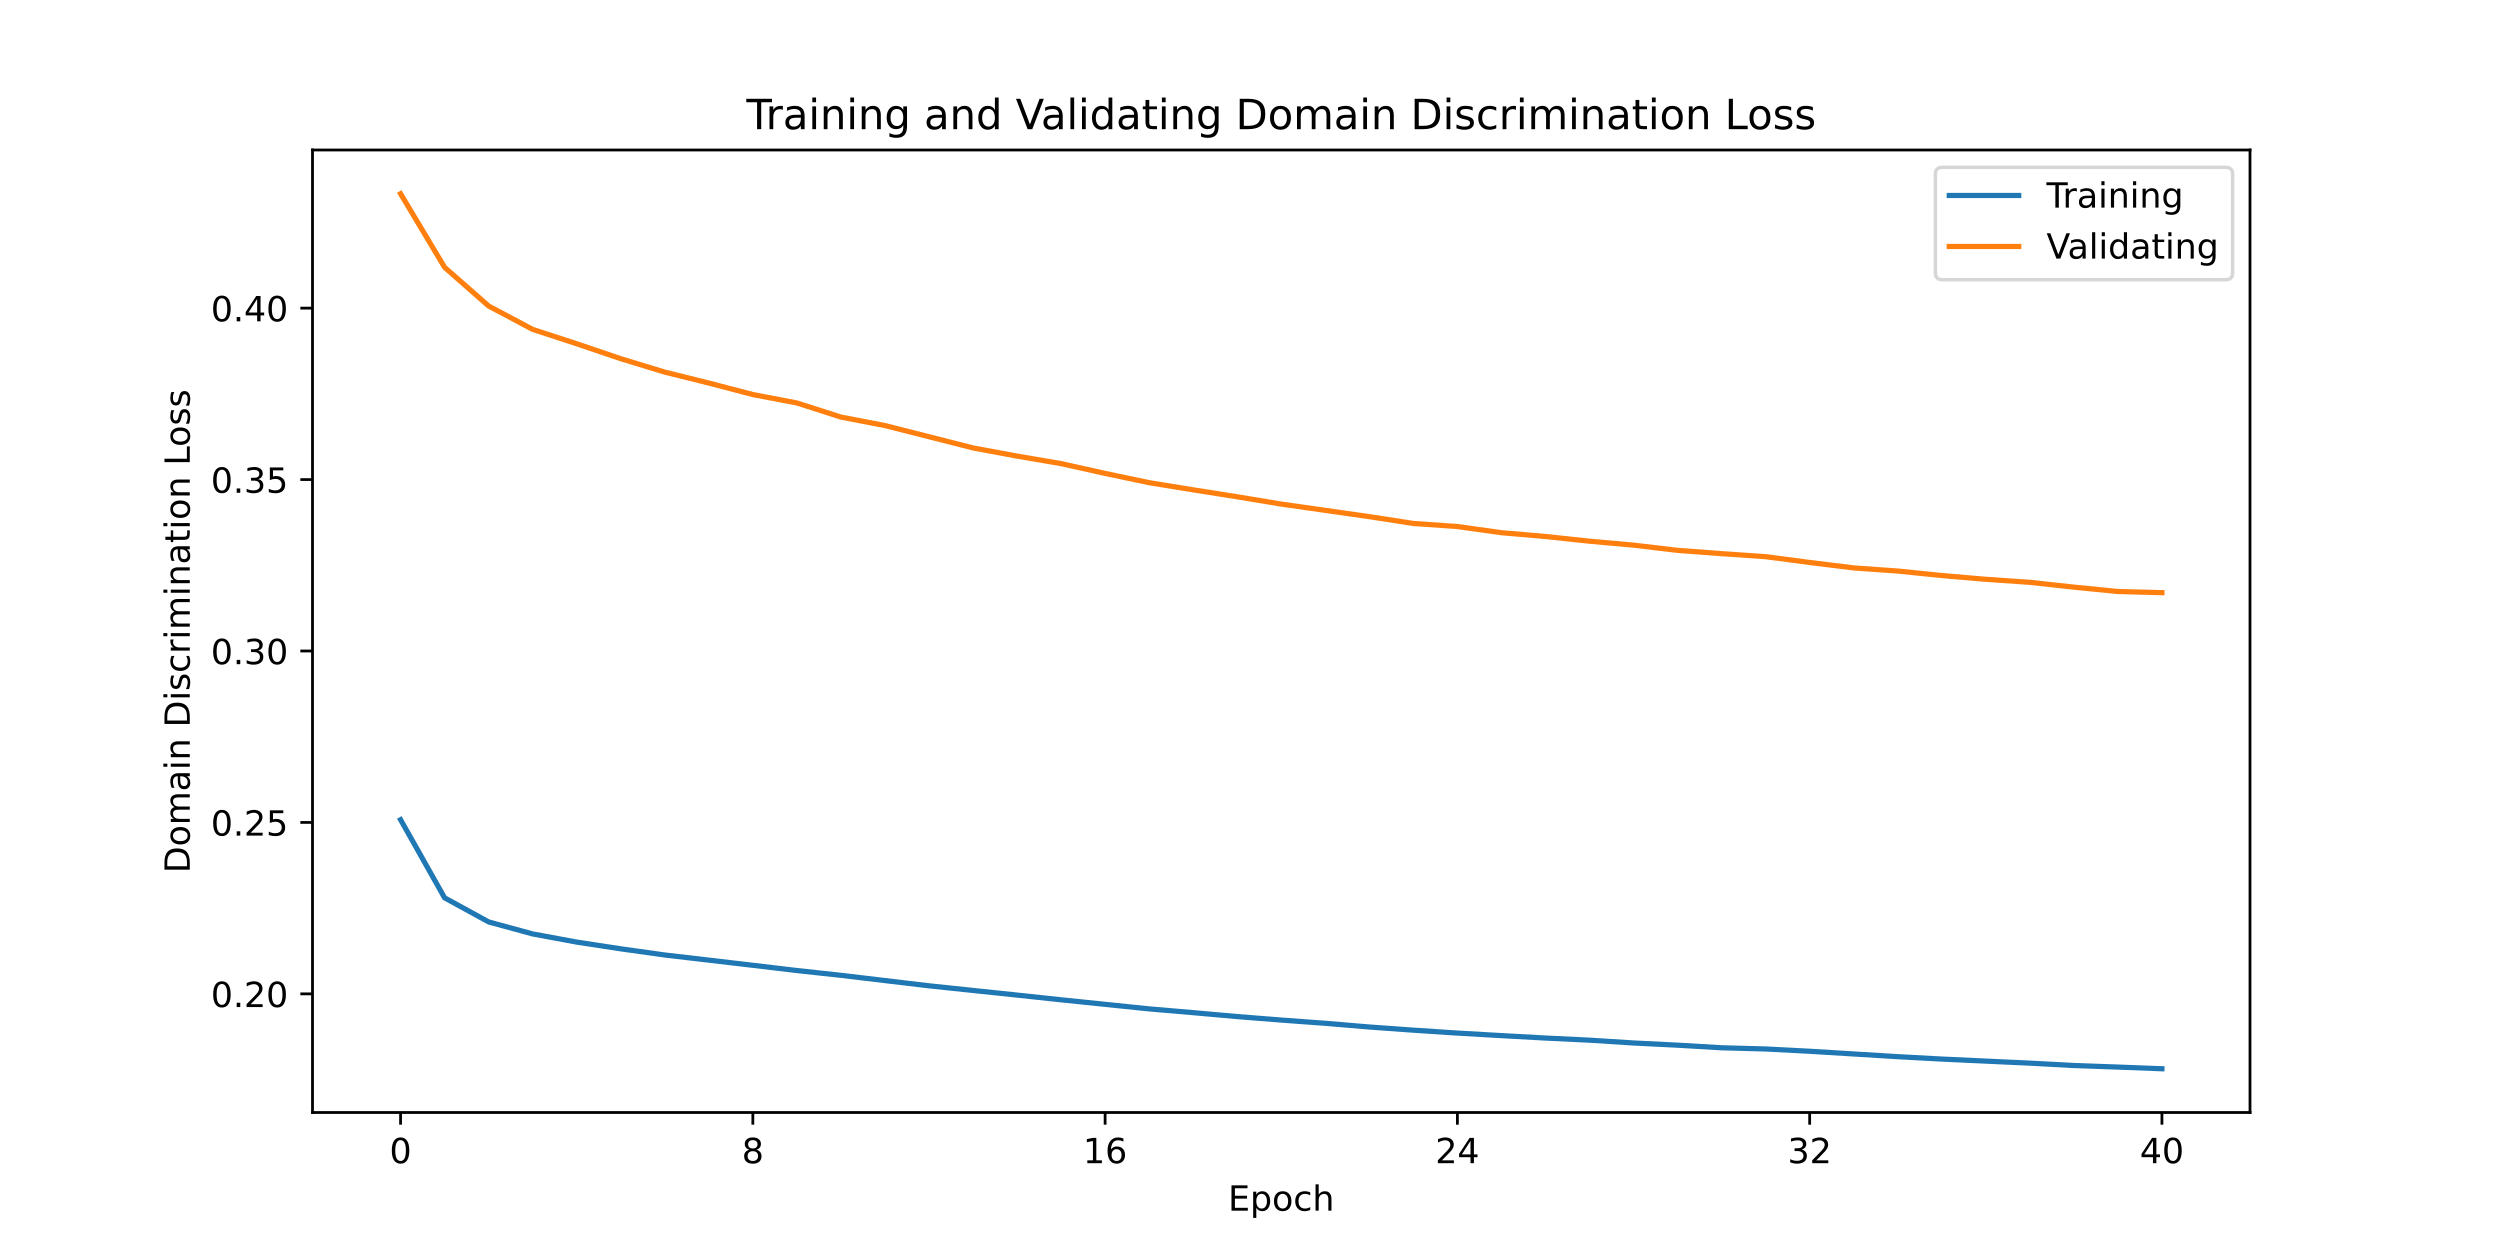
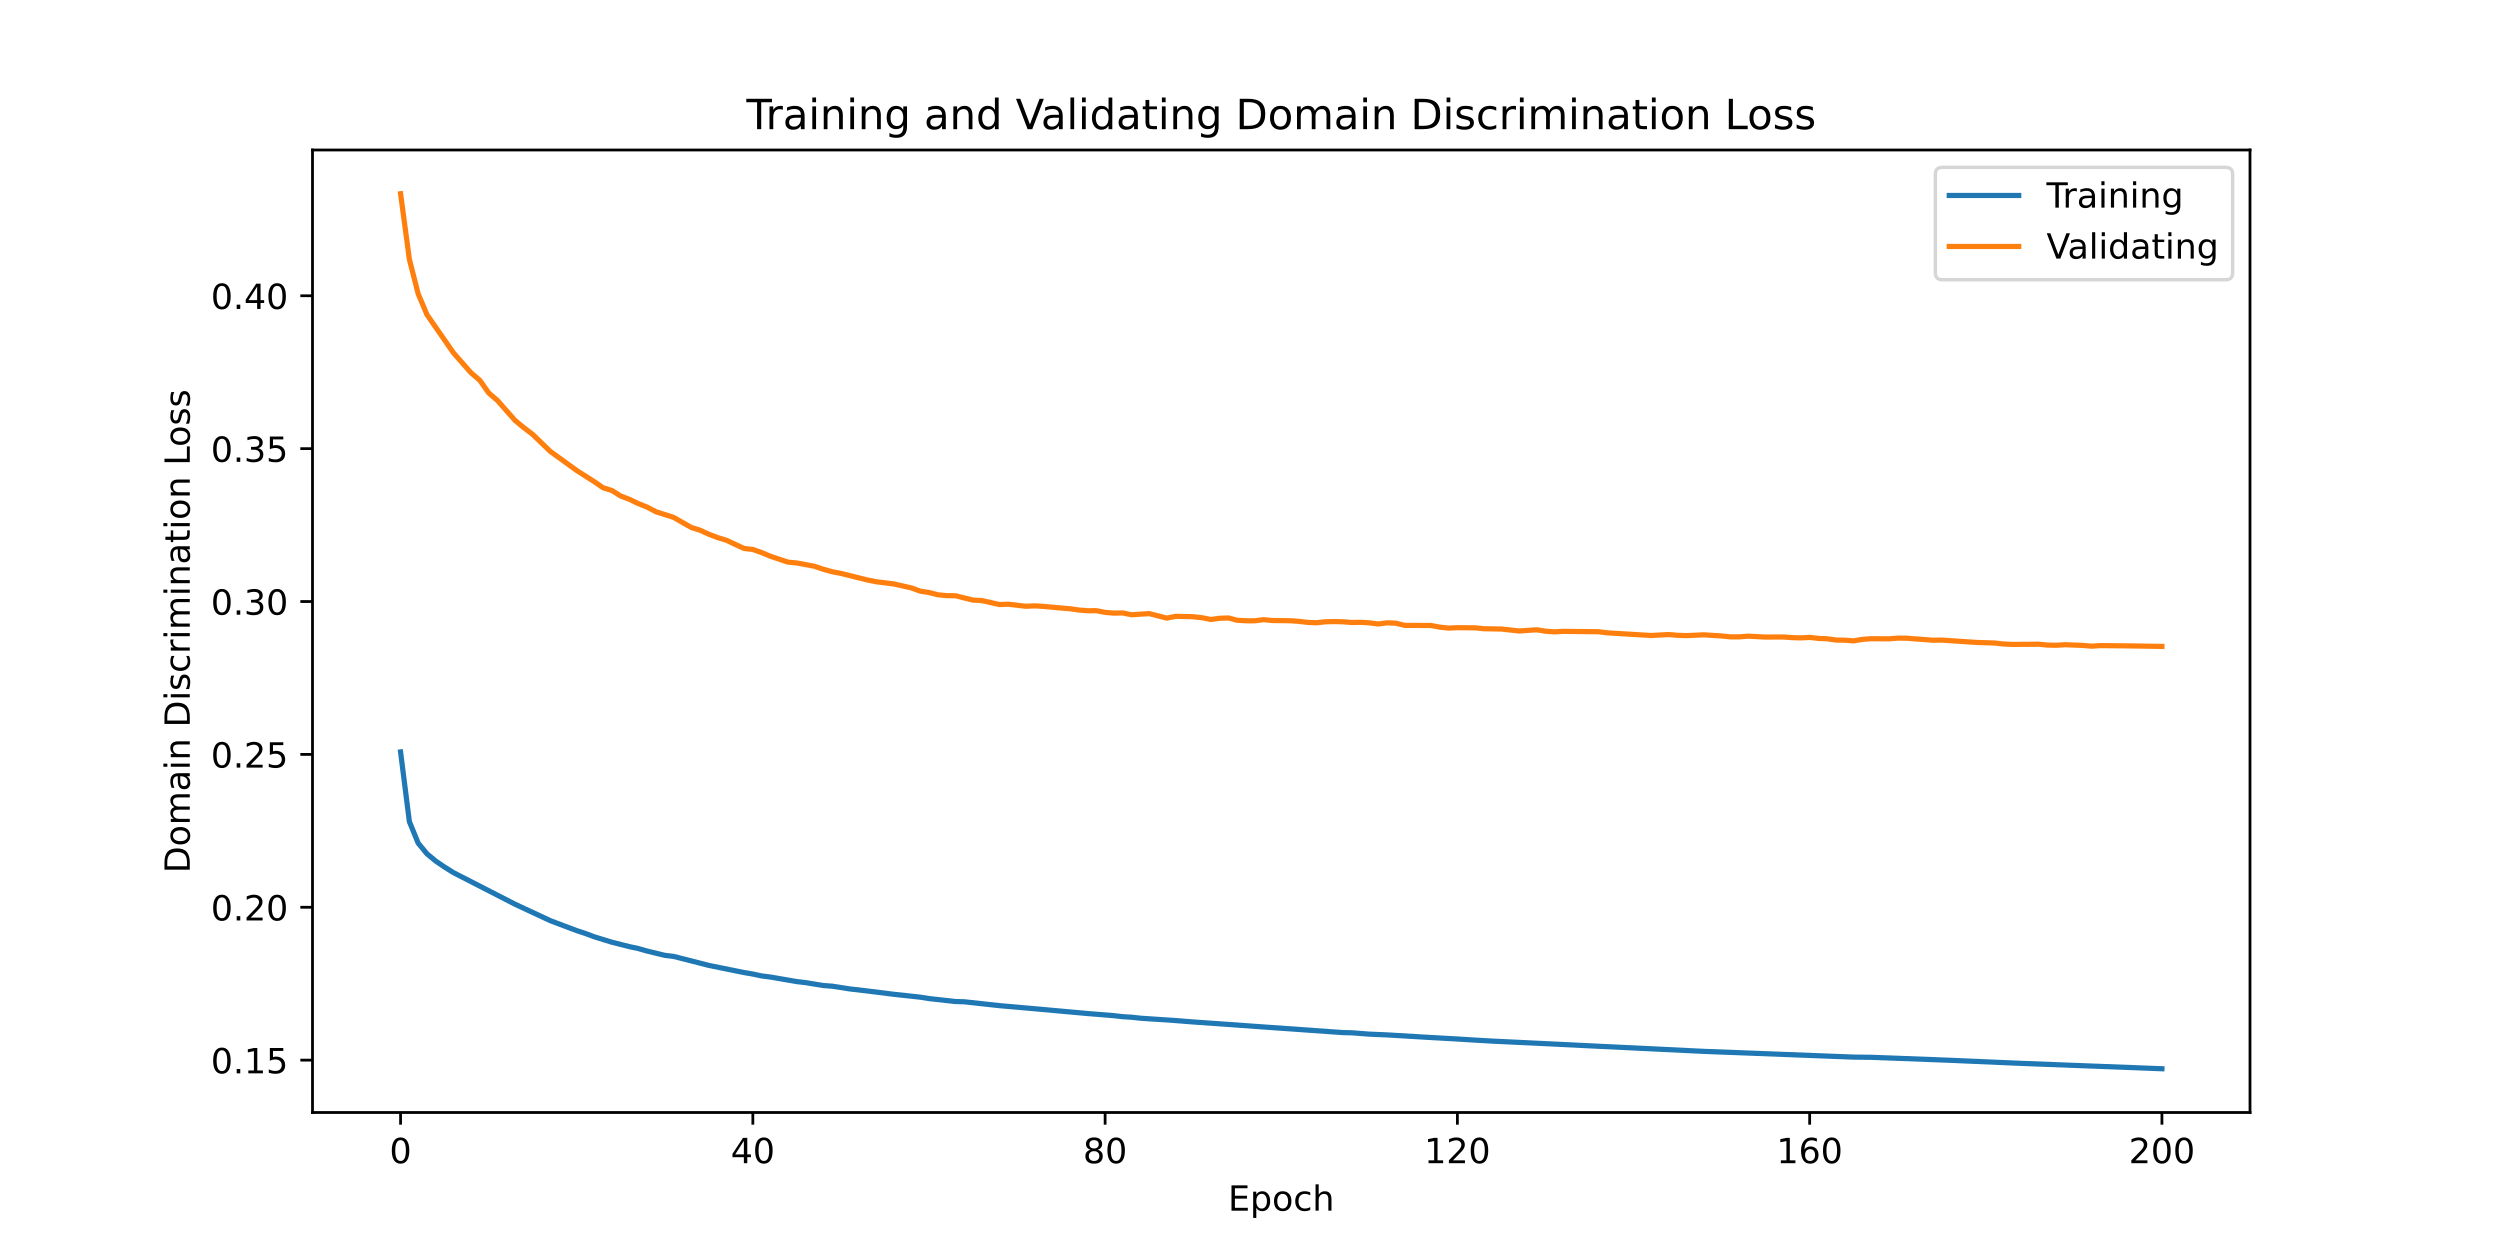
<svg xmlns="http://www.w3.org/2000/svg" xmlns:xlink="http://www.w3.org/1999/xlink" width="720pt" height="360pt" viewBox="0 0 720 360" version="1.1">
  <defs>
    <style type="text/css">*{stroke-linejoin: round; stroke-linecap: butt}</style>
  </defs>
  <g id="figure_1">
    <g id="patch_1">
      <path d="M 0 360  L 720 360  L 720 0  L 0 0  z " style="fill: #ffffff" />
    </g>
    <g id="axes_1">
      <g id="patch_2">
        <path d="M 90 320.4  L 648 320.4  L 648 43.2  L 90 43.2  z " style="fill: #ffffff" />
      </g>
      <g id="matplotlib.axis_1">
        <g id="xtick_1">
          <g id="line2d_1">
            <defs>
-               <path id="mdfcbba8889" d="M 0 0  L 0 3.5  " style="stroke: #000000; stroke-width: 0.8" />
+               <path id="m28a3e3cab1" d="M 0 0  L 0 3.5  " style="stroke: #000000; stroke-width: 0.8" />
            </defs>
            <g>
-               <use xlink:href="#mdfcbba8889" x="115.364" y="320.4" style="stroke: #000000; stroke-width: 0.8" />
+               <use xlink:href="#m28a3e3cab1" x="115.364" y="320.4" style="stroke: #000000; stroke-width: 0.8" />
            </g>
          </g>
          <g id="text_1">
            <g transform="translate(112.1824 334.9984) scale(0.1 -0.1)">
              <defs>
                <path id="DejaVuSans-30" d="M 2034 4250  Q 1547 4250 1301 3770  Q 1056 3291 1056 2328  Q 1056 1369 1301 889  Q 1547 409 2034 409  Q 2525 409 2770 889  Q 3016 1369 3016 2328  Q 3016 3291 2770 3770  Q 2525 4250 2034 4250  z M 2034 4750  Q 2819 4750 3233 4129  Q 3647 3509 3647 2328  Q 3647 1150 3233 529  Q 2819 -91 2034 -91  Q 1250 -91 836 529  Q 422 1150 422 2328  Q 422 3509 836 4129  Q 1250 4750 2034 4750  z " transform="scale(0.015625)" />
              </defs>
              <use xlink:href="#DejaVuSans-30" />
            </g>
          </g>
        </g>
        <g id="xtick_2">
          <g id="line2d_2">
            <g>
-               <use xlink:href="#mdfcbba8889" x="216.818" y="320.4" style="stroke: #000000; stroke-width: 0.8" />
+               <use xlink:href="#m28a3e3cab1" x="216.818" y="320.4" style="stroke: #000000; stroke-width: 0.8" />
            </g>
          </g>
          <g id="text_2">
-             <g transform="translate(213.6369 334.9984) scale(0.1 -0.1)">
-               <defs>
-                 <path id="DejaVuSans-38" d="M 2034 2216  Q 1584 2216 1326 1975  Q 1069 1734 1069 1313  Q 1069 891 1326 650  Q 1584 409 2034 409  Q 2484 409 2743 651  Q 3003 894 3003 1313  Q 3003 1734 2745 1975  Q 2488 2216 2034 2216  z M 1403 2484  Q 997 2584 770 2862  Q 544 3141 544 3541  Q 544 4100 942 4425  Q 1341 4750 2034 4750  Q 2731 4750 3128 4425  Q 3525 4100 3525 3541  Q 3525 3141 3298 2862  Q 3072 2584 2669 2484  Q 3125 2378 3379 2068  Q 3634 1759 3634 1313  Q 3634 634 3220 271  Q 2806 -91 2034 -91  Q 1263 -91 848 271  Q 434 634 434 1313  Q 434 1759 690 2068  Q 947 2378 1403 2484  z M 1172 3481  Q 1172 3119 1398 2916  Q 1625 2713 2034 2713  Q 2441 2713 2670 2916  Q 2900 3119 2900 3481  Q 2900 3844 2670 4047  Q 2441 4250 2034 4250  Q 1625 4250 1398 4047  Q 1172 3844 1172 3481  z " transform="scale(0.015625)" />
-               </defs>
-               <use xlink:href="#DejaVuSans-38" />
+             <g transform="translate(210.4557 334.9984) scale(0.1 -0.1)">
+               <defs>
+                 <path id="DejaVuSans-34" d="M 2419 4116  L 825 1625  L 2419 1625  L 2419 4116  z M 2253 4666  L 3047 4666  L 3047 1625  L 3713 1625  L 3713 1100  L 3047 1100  L 3047 0  L 2419 0  L 2419 1100  L 313 1100  L 313 1709  L 2253 4666  z " transform="scale(0.015625)" />
+               </defs>
+               <use xlink:href="#DejaVuSans-34" />
+               <use xlink:href="#DejaVuSans-30" transform="translate(63.62305 0)" />
            </g>
          </g>
        </g>
        <g id="xtick_3">
          <g id="line2d_3">
            <g>
-               <use xlink:href="#mdfcbba8889" x="318.273" y="320.4" style="stroke: #000000; stroke-width: 0.8" />
+               <use xlink:href="#m28a3e3cab1" x="318.273" y="320.4" style="stroke: #000000; stroke-width: 0.8" />
            </g>
          </g>
          <g id="text_3">
            <g transform="translate(311.9102 334.9984) scale(0.1 -0.1)">
              <defs>
+                 <path id="DejaVuSans-38" d="M 2034 2216  Q 1584 2216 1326 1975  Q 1069 1734 1069 1313  Q 1069 891 1326 650  Q 1584 409 2034 409  Q 2484 409 2743 651  Q 3003 894 3003 1313  Q 3003 1734 2745 1975  Q 2488 2216 2034 2216  z M 1403 2484  Q 997 2584 770 2862  Q 544 3141 544 3541  Q 544 4100 942 4425  Q 1341 4750 2034 4750  Q 2731 4750 3128 4425  Q 3525 4100 3525 3541  Q 3525 3141 3298 2862  Q 3072 2584 2669 2484  Q 3125 2378 3379 2068  Q 3634 1759 3634 1313  Q 3634 634 3220 271  Q 2806 -91 2034 -91  Q 1263 -91 848 271  Q 434 634 434 1313  Q 434 1759 690 2068  Q 947 2378 1403 2484  z M 1172 3481  Q 1172 3119 1398 2916  Q 1625 2713 2034 2713  Q 2441 2713 2670 2916  Q 2900 3119 2900 3481  Q 2900 3844 2670 4047  Q 2441 4250 2034 4250  Q 1625 4250 1398 4047  Q 1172 3844 1172 3481  z " transform="scale(0.015625)" />
+               </defs>
+               <use xlink:href="#DejaVuSans-38" />
+               <use xlink:href="#DejaVuSans-30" transform="translate(63.62305 0)" />
+             </g>
+           </g>
+         </g>
+         <g id="xtick_4">
+           <g id="line2d_4">
+             <g>
+               <use xlink:href="#m28a3e3cab1" x="419.727" y="320.4" style="stroke: #000000; stroke-width: 0.8" />
+             </g>
+           </g>
+           <g id="text_4">
+             <g transform="translate(410.1835 334.9984) scale(0.1 -0.1)">
+               <defs>
                <path id="DejaVuSans-31" d="M 794 531  L 1825 531  L 1825 4091  L 703 3866  L 703 4441  L 1819 4666  L 2450 4666  L 2450 531  L 3481 531  L 3481 0  L 794 0  L 794 531  z " transform="scale(0.015625)" />
+                 <path id="DejaVuSans-32" d="M 1228 531  L 3431 531  L 3431 0  L 469 0  L 469 531  Q 828 903 1448 1529  Q 2069 2156 2228 2338  Q 2531 2678 2651 2914  Q 2772 3150 2772 3378  Q 2772 3750 2511 3984  Q 2250 4219 1831 4219  Q 1534 4219 1204 4116  Q 875 4013 500 3803  L 500 4441  Q 881 4594 1212 4672  Q 1544 4750 1819 4750  Q 2544 4750 2975 4387  Q 3406 4025 3406 3419  Q 3406 3131 3298 2873  Q 3191 2616 2906 2266  Q 2828 2175 2409 1742  Q 1991 1309 1228 531  z " transform="scale(0.015625)" />
+               </defs>
+               <use xlink:href="#DejaVuSans-31" />
+               <use xlink:href="#DejaVuSans-32" transform="translate(63.62305 0)" />
+               <use xlink:href="#DejaVuSans-30" transform="translate(127.2461 0)" />
+             </g>
+           </g>
+         </g>
+         <g id="xtick_5">
+           <g id="line2d_5">
+             <g>
+               <use xlink:href="#m28a3e3cab1" x="521.182" y="320.4" style="stroke: #000000; stroke-width: 0.8" />
+             </g>
+           </g>
+           <g id="text_5">
+             <g transform="translate(511.6381 334.9984) scale(0.1 -0.1)">
+               <defs>
                <path id="DejaVuSans-36" d="M 2113 2584  Q 1688 2584 1439 2293  Q 1191 2003 1191 1497  Q 1191 994 1439 701  Q 1688 409 2113 409  Q 2538 409 2786 701  Q 3034 994 3034 1497  Q 3034 2003 2786 2293  Q 2538 2584 2113 2584  z M 3366 4563  L 3366 3988  Q 3128 4100 2886 4159  Q 2644 4219 2406 4219  Q 1781 4219 1451 3797  Q 1122 3375 1075 2522  Q 1259 2794 1537 2939  Q 1816 3084 2150 3084  Q 2853 3084 3261 2657  Q 3669 2231 3669 1497  Q 3669 778 3244 343  Q 2819 -91 2113 -91  Q 1303 -91 875 529  Q 447 1150 447 2328  Q 447 3434 972 4092  Q 1497 4750 2381 4750  Q 2619 4750 2861 4703  Q 3103 4656 3366 4563  z " transform="scale(0.015625)" />
              </defs>
              <use xlink:href="#DejaVuSans-31" />
              <use xlink:href="#DejaVuSans-36" transform="translate(63.62305 0)" />
-             </g>
-           </g>
-         </g>
-         <g id="xtick_4">
-           <g id="line2d_4">
-             <g>
-               <use xlink:href="#mdfcbba8889" x="419.727" y="320.4" style="stroke: #000000; stroke-width: 0.8" />
-             </g>
-           </g>
-           <g id="text_4">
-             <g transform="translate(413.3648 334.9984) scale(0.1 -0.1)">
-               <defs>
-                 <path id="DejaVuSans-32" d="M 1228 531  L 3431 531  L 3431 0  L 469 0  L 469 531  Q 828 903 1448 1529  Q 2069 2156 2228 2338  Q 2531 2678 2651 2914  Q 2772 3150 2772 3378  Q 2772 3750 2511 3984  Q 2250 4219 1831 4219  Q 1534 4219 1204 4116  Q 875 4013 500 3803  L 500 4441  Q 881 4594 1212 4672  Q 1544 4750 1819 4750  Q 2544 4750 2975 4387  Q 3406 4025 3406 3419  Q 3406 3131 3298 2873  Q 3191 2616 2906 2266  Q 2828 2175 2409 1742  Q 1991 1309 1228 531  z " transform="scale(0.015625)" />
-                 <path id="DejaVuSans-34" d="M 2419 4116  L 825 1625  L 2419 1625  L 2419 4116  z M 2253 4666  L 3047 4666  L 3047 1625  L 3713 1625  L 3713 1100  L 3047 1100  L 3047 0  L 2419 0  L 2419 1100  L 313 1100  L 313 1709  L 2253 4666  z " transform="scale(0.015625)" />
-               </defs>
-               <use xlink:href="#DejaVuSans-32" />
-               <use xlink:href="#DejaVuSans-34" transform="translate(63.62305 0)" />
-             </g>
-           </g>
-         </g>
-         <g id="xtick_5">
-           <g id="line2d_5">
-             <g>
-               <use xlink:href="#mdfcbba8889" x="521.182" y="320.4" style="stroke: #000000; stroke-width: 0.8" />
-             </g>
-           </g>
-           <g id="text_5">
-             <g transform="translate(514.8193 334.9984) scale(0.1 -0.1)">
-               <defs>
-                 <path id="DejaVuSans-33" d="M 2597 2516  Q 3050 2419 3304 2112  Q 3559 1806 3559 1356  Q 3559 666 3084 287  Q 2609 -91 1734 -91  Q 1441 -91 1130 -33  Q 819 25 488 141  L 488 750  Q 750 597 1062 519  Q 1375 441 1716 441  Q 2309 441 2620 675  Q 2931 909 2931 1356  Q 2931 1769 2642 2001  Q 2353 2234 1838 2234  L 1294 2234  L 1294 2753  L 1863 2753  Q 2328 2753 2575 2939  Q 2822 3125 2822 3475  Q 2822 3834 2567 4026  Q 2313 4219 1838 4219  Q 1578 4219 1281 4162  Q 984 4106 628 3988  L 628 4550  Q 988 4650 1302 4700  Q 1616 4750 1894 4750  Q 2613 4750 3031 4423  Q 3450 4097 3450 3541  Q 3450 3153 3228 2886  Q 3006 2619 2597 2516  z " transform="scale(0.015625)" />
-               </defs>
-               <use xlink:href="#DejaVuSans-33" />
-               <use xlink:href="#DejaVuSans-32" transform="translate(63.62305 0)" />
+               <use xlink:href="#DejaVuSans-30" transform="translate(127.2461 0)" />
            </g>
          </g>
        </g>
        <g id="xtick_6">
          <g id="line2d_6">
            <g>
-               <use xlink:href="#mdfcbba8889" x="622.636" y="320.4" style="stroke: #000000; stroke-width: 0.8" />
+               <use xlink:href="#m28a3e3cab1" x="622.636" y="320.4" style="stroke: #000000; stroke-width: 0.8" />
            </g>
          </g>
          <g id="text_6">
-             <g transform="translate(616.2739 334.9984) scale(0.1 -0.1)">
-               <use xlink:href="#DejaVuSans-34" />
+             <g transform="translate(613.0926 334.9984) scale(0.1 -0.1)">
+               <use xlink:href="#DejaVuSans-32" />
              <use xlink:href="#DejaVuSans-30" transform="translate(63.62305 0)" />
+               <use xlink:href="#DejaVuSans-30" transform="translate(127.2461 0)" />
            </g>
          </g>
        </g>
        <g id="text_7">
          <g transform="translate(353.6891 348.6766) scale(0.1 -0.1)">
            <defs>
              <path id="DejaVuSans-45" d="M 628 4666  L 3578 4666  L 3578 4134  L 1259 4134  L 1259 2753  L 3481 2753  L 3481 2222  L 1259 2222  L 1259 531  L 3634 531  L 3634 0  L 628 0  L 628 4666  z " transform="scale(0.015625)" />
              <path id="DejaVuSans-70" d="M 1159 525  L 1159 -1331  L 581 -1331  L 581 3500  L 1159 3500  L 1159 2969  Q 1341 3281 1617 3432  Q 1894 3584 2278 3584  Q 2916 3584 3314 3078  Q 3713 2572 3713 1747  Q 3713 922 3314 415  Q 2916 -91 2278 -91  Q 1894 -91 1617 61  Q 1341 213 1159 525  z M 3116 1747  Q 3116 2381 2855 2742  Q 2594 3103 2138 3103  Q 1681 3103 1420 2742  Q 1159 2381 1159 1747  Q 1159 1113 1420 752  Q 1681 391 2138 391  Q 2594 391 2855 752  Q 3116 1113 3116 1747  z " transform="scale(0.015625)" />
              <path id="DejaVuSans-6f" d="M 1959 3097  Q 1497 3097 1228 2736  Q 959 2375 959 1747  Q 959 1119 1226 758  Q 1494 397 1959 397  Q 2419 397 2687 759  Q 2956 1122 2956 1747  Q 2956 2369 2687 2733  Q 2419 3097 1959 3097  z M 1959 3584  Q 2709 3584 3137 3096  Q 3566 2609 3566 1747  Q 3566 888 3137 398  Q 2709 -91 1959 -91  Q 1206 -91 779 398  Q 353 888 353 1747  Q 353 2609 779 3096  Q 1206 3584 1959 3584  z " transform="scale(0.015625)" />
              <path id="DejaVuSans-63" d="M 3122 3366  L 3122 2828  Q 2878 2963 2633 3030  Q 2388 3097 2138 3097  Q 1578 3097 1268 2742  Q 959 2388 959 1747  Q 959 1106 1268 751  Q 1578 397 2138 397  Q 2388 397 2633 464  Q 2878 531 3122 666  L 3122 134  Q 2881 22 2623 -34  Q 2366 -91 2075 -91  Q 1284 -91 818 406  Q 353 903 353 1747  Q 353 2603 823 3093  Q 1294 3584 2113 3584  Q 2378 3584 2631 3529  Q 2884 3475 3122 3366  z " transform="scale(0.015625)" />
              <path id="DejaVuSans-68" d="M 3513 2113  L 3513 0  L 2938 0  L 2938 2094  Q 2938 2591 2744 2837  Q 2550 3084 2163 3084  Q 1697 3084 1428 2787  Q 1159 2491 1159 1978  L 1159 0  L 581 0  L 581 4863  L 1159 4863  L 1159 2956  Q 1366 3272 1645 3428  Q 1925 3584 2291 3584  Q 2894 3584 3203 3211  Q 3513 2838 3513 2113  z " transform="scale(0.015625)" />
            </defs>
            <use xlink:href="#DejaVuSans-45" />
            <use xlink:href="#DejaVuSans-70" transform="translate(63.18359 0)" />
            <use xlink:href="#DejaVuSans-6f" transform="translate(126.6602 0)" />
            <use xlink:href="#DejaVuSans-63" transform="translate(187.8418 0)" />
            <use xlink:href="#DejaVuSans-68" transform="translate(242.8223 0)" />
          </g>
        </g>
      </g>
      <g id="matplotlib.axis_2">
        <g id="ytick_1">
          <g id="line2d_7">
            <defs>
-               <path id="mc505750c67" d="M 0 0  L -3.5 0  " style="stroke: #000000; stroke-width: 0.8" />
+               <path id="ma806298b8a" d="M 0 0  L -3.5 0  " style="stroke: #000000; stroke-width: 0.8" />
            </defs>
            <g>
-               <use xlink:href="#mc505750c67" x="90" y="286.233" style="stroke: #000000; stroke-width: 0.8" />
+               <use xlink:href="#ma806298b8a" x="90" y="305.322" style="stroke: #000000; stroke-width: 0.8" />
            </g>
          </g>
          <g id="text_8">
-             <g transform="translate(60.73438 290.0319) scale(0.1 -0.1)">
+             <g transform="translate(60.73438 309.1208) scale(0.1 -0.1)">
              <defs>
                <path id="DejaVuSans-2e" d="M 684 794  L 1344 794  L 1344 0  L 684 0  L 684 794  z " transform="scale(0.015625)" />
-               </defs>
+                 <path id="DejaVuSans-35" d="M 691 4666  L 3169 4666  L 3169 4134  L 1269 4134  L 1269 2991  Q 1406 3038 1543 3061  Q 1681 3084 1819 3084  Q 2600 3084 3056 2656  Q 3513 2228 3513 1497  Q 3513 744 3044 326  Q 2575 -91 1722 -91  Q 1428 -91 1123 -41  Q 819 9 494 109  L 494 744  Q 775 591 1075 516  Q 1375 441 1709 441  Q 2250 441 2565 725  Q 2881 1009 2881 1497  Q 2881 1984 2565 2268  Q 2250 2553 1709 2553  Q 1456 2553 1204 2497  Q 953 2441 691 2322  L 691 4666  z " transform="scale(0.015625)" />
+               </defs>
+               <use xlink:href="#DejaVuSans-30" />
+               <use xlink:href="#DejaVuSans-2e" transform="translate(63.62305 0)" />
+               <use xlink:href="#DejaVuSans-31" transform="translate(95.41016 0)" />
+               <use xlink:href="#DejaVuSans-35" transform="translate(159.0332 0)" />
+             </g>
+           </g>
+         </g>
+         <g id="ytick_2">
+           <g id="line2d_8">
+             <g>
+               <use xlink:href="#ma806298b8a" x="90" y="261.293" style="stroke: #000000; stroke-width: 0.8" />
+             </g>
+           </g>
+           <g id="text_9">
+             <g transform="translate(60.73438 265.0924) scale(0.1 -0.1)">
              <use xlink:href="#DejaVuSans-30" />
              <use xlink:href="#DejaVuSans-2e" transform="translate(63.62305 0)" />
              <use xlink:href="#DejaVuSans-32" transform="translate(95.41016 0)" />
              <use xlink:href="#DejaVuSans-30" transform="translate(159.0332 0)" />
            </g>
          </g>
        </g>
-         <g id="ytick_2">
-           <g id="line2d_8">
-             <g>
-               <use xlink:href="#mc505750c67" x="90" y="236.861" style="stroke: #000000; stroke-width: 0.8" />
-             </g>
-           </g>
-           <g id="text_9">
-             <g transform="translate(60.73438 240.66) scale(0.1 -0.1)">
-               <defs>
-                 <path id="DejaVuSans-35" d="M 691 4666  L 3169 4666  L 3169 4134  L 1269 4134  L 1269 2991  Q 1406 3038 1543 3061  Q 1681 3084 1819 3084  Q 2600 3084 3056 2656  Q 3513 2228 3513 1497  Q 3513 744 3044 326  Q 2575 -91 1722 -91  Q 1428 -91 1123 -41  Q 819 9 494 109  L 494 744  Q 775 591 1075 516  Q 1375 441 1709 441  Q 2250 441 2565 725  Q 2881 1009 2881 1497  Q 2881 1984 2565 2268  Q 2250 2553 1709 2553  Q 1456 2553 1204 2497  Q 953 2441 691 2322  L 691 4666  z " transform="scale(0.015625)" />
-               </defs>
+         <g id="ytick_3">
+           <g id="line2d_9">
+             <g>
+               <use xlink:href="#ma806298b8a" x="90" y="217.265" style="stroke: #000000; stroke-width: 0.8" />
+             </g>
+           </g>
+           <g id="text_10">
+             <g transform="translate(60.73438 221.064) scale(0.1 -0.1)">
              <use xlink:href="#DejaVuSans-30" />
              <use xlink:href="#DejaVuSans-2e" transform="translate(63.62305 0)" />
              <use xlink:href="#DejaVuSans-32" transform="translate(95.41016 0)" />
              <use xlink:href="#DejaVuSans-35" transform="translate(159.0332 0)" />
            </g>
          </g>
        </g>
-         <g id="ytick_3">
-           <g id="line2d_9">
-             <g>
-               <use xlink:href="#mc505750c67" x="90" y="187.489" style="stroke: #000000; stroke-width: 0.8" />
-             </g>
-           </g>
-           <g id="text_10">
-             <g transform="translate(60.73438 191.2882) scale(0.1 -0.1)">
+         <g id="ytick_4">
+           <g id="line2d_10">
+             <g>
+               <use xlink:href="#ma806298b8a" x="90" y="173.236" style="stroke: #000000; stroke-width: 0.8" />
+             </g>
+           </g>
+           <g id="text_11">
+             <g transform="translate(60.73438 177.0356) scale(0.1 -0.1)">
+               <defs>
+                 <path id="DejaVuSans-33" d="M 2597 2516  Q 3050 2419 3304 2112  Q 3559 1806 3559 1356  Q 3559 666 3084 287  Q 2609 -91 1734 -91  Q 1441 -91 1130 -33  Q 819 25 488 141  L 488 750  Q 750 597 1062 519  Q 1375 441 1716 441  Q 2309 441 2620 675  Q 2931 909 2931 1356  Q 2931 1769 2642 2001  Q 2353 2234 1838 2234  L 1294 2234  L 1294 2753  L 1863 2753  Q 2328 2753 2575 2939  Q 2822 3125 2822 3475  Q 2822 3834 2567 4026  Q 2313 4219 1838 4219  Q 1578 4219 1281 4162  Q 984 4106 628 3988  L 628 4550  Q 988 4650 1302 4700  Q 1616 4750 1894 4750  Q 2613 4750 3031 4423  Q 3450 4097 3450 3541  Q 3450 3153 3228 2886  Q 3006 2619 2597 2516  z " transform="scale(0.015625)" />
+               </defs>
              <use xlink:href="#DejaVuSans-30" />
              <use xlink:href="#DejaVuSans-2e" transform="translate(63.62305 0)" />
              <use xlink:href="#DejaVuSans-33" transform="translate(95.41016 0)" />
              <use xlink:href="#DejaVuSans-30" transform="translate(159.0332 0)" />
            </g>
          </g>
        </g>
-         <g id="ytick_4">
-           <g id="line2d_10">
-             <g>
-               <use xlink:href="#mc505750c67" x="90" y="138.117" style="stroke: #000000; stroke-width: 0.8" />
-             </g>
-           </g>
-           <g id="text_11">
-             <g transform="translate(60.73438 141.9163) scale(0.1 -0.1)">
+         <g id="ytick_5">
+           <g id="line2d_11">
+             <g>
+               <use xlink:href="#ma806298b8a" x="90" y="129.208" style="stroke: #000000; stroke-width: 0.8" />
+             </g>
+           </g>
+           <g id="text_12">
+             <g transform="translate(60.73438 133.0072) scale(0.1 -0.1)">
              <use xlink:href="#DejaVuSans-30" />
              <use xlink:href="#DejaVuSans-2e" transform="translate(63.62305 0)" />
              <use xlink:href="#DejaVuSans-33" transform="translate(95.41016 0)" />
              <use xlink:href="#DejaVuSans-35" transform="translate(159.0332 0)" />
            </g>
          </g>
        </g>
-         <g id="ytick_5">
-           <g id="line2d_11">
-             <g>
-               <use xlink:href="#mc505750c67" x="90" y="88.745" style="stroke: #000000; stroke-width: 0.8" />
-             </g>
-           </g>
-           <g id="text_12">
-             <g transform="translate(60.73438 92.54443) scale(0.1 -0.1)">
+         <g id="ytick_6">
+           <g id="line2d_12">
+             <g>
+               <use xlink:href="#ma806298b8a" x="90" y="85.18" style="stroke: #000000; stroke-width: 0.8" />
+             </g>
+           </g>
+           <g id="text_13">
+             <g transform="translate(60.73438 88.9788) scale(0.1 -0.1)">
              <use xlink:href="#DejaVuSans-30" />
              <use xlink:href="#DejaVuSans-2e" transform="translate(63.62305 0)" />
              <use xlink:href="#DejaVuSans-34" transform="translate(95.41016 0)" />
              <use xlink:href="#DejaVuSans-30" transform="translate(159.0332 0)" />
            </g>
          </g>
        </g>
-         <g id="text_13">
+         <g id="text_14">
          <g transform="translate(54.65469 251.4539) rotate(-90) scale(0.1 -0.1)">
            <defs>
              <path id="DejaVuSans-44" d="M 1259 4147  L 1259 519  L 2022 519  Q 2988 519 3436 956  Q 3884 1394 3884 2338  Q 3884 3275 3436 3711  Q 2988 4147 2022 4147  L 1259 4147  z M 628 4666  L 1925 4666  Q 3281 4666 3915 4102  Q 4550 3538 4550 2338  Q 4550 1131 3912 565  Q 3275 0 1925 0  L 628 0  L 628 4666  z " transform="scale(0.015625)" />
              <path id="DejaVuSans-6d" d="M 3328 2828  Q 3544 3216 3844 3400  Q 4144 3584 4550 3584  Q 5097 3584 5394 3201  Q 5691 2819 5691 2113  L 5691 0  L 5113 0  L 5113 2094  Q 5113 2597 4934 2840  Q 4756 3084 4391 3084  Q 3944 3084 3684 2787  Q 3425 2491 3425 1978  L 3425 0  L 2847 0  L 2847 2094  Q 2847 2600 2669 2842  Q 2491 3084 2119 3084  Q 1678 3084 1418 2786  Q 1159 2488 1159 1978  L 1159 0  L 581 0  L 581 3500  L 1159 3500  L 1159 2956  Q 1356 3278 1631 3431  Q 1906 3584 2284 3584  Q 2666 3584 2933 3390  Q 3200 3197 3328 2828  z " transform="scale(0.015625)" />
              <path id="DejaVuSans-61" d="M 2194 1759  Q 1497 1759 1228 1600  Q 959 1441 959 1056  Q 959 750 1161 570  Q 1363 391 1709 391  Q 2188 391 2477 730  Q 2766 1069 2766 1631  L 2766 1759  L 2194 1759  z M 3341 1997  L 3341 0  L 2766 0  L 2766 531  Q 2569 213 2275 61  Q 1981 -91 1556 -91  Q 1019 -91 701 211  Q 384 513 384 1019  Q 384 1609 779 1909  Q 1175 2209 1959 2209  L 2766 2209  L 2766 2266  Q 2766 2663 2505 2880  Q 2244 3097 1772 3097  Q 1472 3097 1187 3025  Q 903 2953 641 2809  L 641 3341  Q 956 3463 1253 3523  Q 1550 3584 1831 3584  Q 2591 3584 2966 3190  Q 3341 2797 3341 1997  z " transform="scale(0.015625)" />
              <path id="DejaVuSans-69" d="M 603 3500  L 1178 3500  L 1178 0  L 603 0  L 603 3500  z M 603 4863  L 1178 4863  L 1178 4134  L 603 4134  L 603 4863  z " transform="scale(0.015625)" />
              <path id="DejaVuSans-6e" d="M 3513 2113  L 3513 0  L 2938 0  L 2938 2094  Q 2938 2591 2744 2837  Q 2550 3084 2163 3084  Q 1697 3084 1428 2787  Q 1159 2491 1159 1978  L 1159 0  L 581 0  L 581 3500  L 1159 3500  L 1159 2956  Q 1366 3272 1645 3428  Q 1925 3584 2291 3584  Q 2894 3584 3203 3211  Q 3513 2838 3513 2113  z " transform="scale(0.015625)" />
              <path id="DejaVuSans-20" transform="scale(0.015625)" />
              <path id="DejaVuSans-73" d="M 2834 3397  L 2834 2853  Q 2591 2978 2328 3040  Q 2066 3103 1784 3103  Q 1356 3103 1142 2972  Q 928 2841 928 2578  Q 928 2378 1081 2264  Q 1234 2150 1697 2047  L 1894 2003  Q 2506 1872 2764 1633  Q 3022 1394 3022 966  Q 3022 478 2636 193  Q 2250 -91 1575 -91  Q 1294 -91 989 -36  Q 684 19 347 128  L 347 722  Q 666 556 975 473  Q 1284 391 1588 391  Q 1994 391 2212 530  Q 2431 669 2431 922  Q 2431 1156 2273 1281  Q 2116 1406 1581 1522  L 1381 1569  Q 847 1681 609 1914  Q 372 2147 372 2553  Q 372 3047 722 3315  Q 1072 3584 1716 3584  Q 2034 3584 2315 3537  Q 2597 3491 2834 3397  z " transform="scale(0.015625)" />
              <path id="DejaVuSans-72" d="M 2631 2963  Q 2534 3019 2420 3045  Q 2306 3072 2169 3072  Q 1681 3072 1420 2755  Q 1159 2438 1159 1844  L 1159 0  L 581 0  L 581 3500  L 1159 3500  L 1159 2956  Q 1341 3275 1631 3429  Q 1922 3584 2338 3584  Q 2397 3584 2469 3576  Q 2541 3569 2628 3553  L 2631 2963  z " transform="scale(0.015625)" />
              <path id="DejaVuSans-74" d="M 1172 4494  L 1172 3500  L 2356 3500  L 2356 3053  L 1172 3053  L 1172 1153  Q 1172 725 1289 603  Q 1406 481 1766 481  L 2356 481  L 2356 0  L 1766 0  Q 1100 0 847 248  Q 594 497 594 1153  L 594 3053  L 172 3053  L 172 3500  L 594 3500  L 594 4494  L 1172 4494  z " transform="scale(0.015625)" />
              <path id="DejaVuSans-4c" d="M 628 4666  L 1259 4666  L 1259 531  L 3531 531  L 3531 0  L 628 0  L 628 4666  z " transform="scale(0.015625)" />
            </defs>
            <use xlink:href="#DejaVuSans-44" />
            <use xlink:href="#DejaVuSans-6f" transform="translate(77.00195 0)" />
            <use xlink:href="#DejaVuSans-6d" transform="translate(138.1836 0)" />
            <use xlink:href="#DejaVuSans-61" transform="translate(235.5957 0)" />
            <use xlink:href="#DejaVuSans-69" transform="translate(296.875 0)" />
            <use xlink:href="#DejaVuSans-6e" transform="translate(324.6582 0)" />
            <use xlink:href="#DejaVuSans-20" transform="translate(388.0371 0)" />
            <use xlink:href="#DejaVuSans-44" transform="translate(419.8242 0)" />
            <use xlink:href="#DejaVuSans-69" transform="translate(496.8262 0)" />
            <use xlink:href="#DejaVuSans-73" transform="translate(524.6094 0)" />
            <use xlink:href="#DejaVuSans-63" transform="translate(576.709 0)" />
            <use xlink:href="#DejaVuSans-72" transform="translate(631.6895 0)" />
            <use xlink:href="#DejaVuSans-69" transform="translate(672.8027 0)" />
            <use xlink:href="#DejaVuSans-6d" transform="translate(700.5859 0)" />
            <use xlink:href="#DejaVuSans-69" transform="translate(797.998 0)" />
            <use xlink:href="#DejaVuSans-6e" transform="translate(825.7812 0)" />
            <use xlink:href="#DejaVuSans-61" transform="translate(889.1602 0)" />
            <use xlink:href="#DejaVuSans-74" transform="translate(950.4395 0)" />
            <use xlink:href="#DejaVuSans-69" transform="translate(989.6484 0)" />
            <use xlink:href="#DejaVuSans-6f" transform="translate(1017.432 0)" />
            <use xlink:href="#DejaVuSans-6e" transform="translate(1078.613 0)" />
            <use xlink:href="#DejaVuSans-20" transform="translate(1141.992 0)" />
            <use xlink:href="#DejaVuSans-4c" transform="translate(1173.779 0)" />
            <use xlink:href="#DejaVuSans-6f" transform="translate(1227.742 0)" />
            <use xlink:href="#DejaVuSans-73" transform="translate(1288.924 0)" />
            <use xlink:href="#DejaVuSans-73" transform="translate(1341.023 0)" />
          </g>
        </g>
      </g>
-       <g id="line2d_12">
-         <path d="M 115.364 236.069  L 128.045 258.574  L 140.727 265.519  L 153.409 268.975  L 166.091 271.323  L 178.773 273.26  L 191.455 275.041  L 204.136 276.519  L 216.818 278.008  L 229.5 279.513  L 242.182 280.893  L 254.864 282.404  L 267.545 283.914  L 280.227 285.251  L 292.909 286.584  L 305.591 287.943  L 318.273 289.252  L 330.955 290.56  L 343.636 291.644  L 356.318 292.777  L 369 293.779  L 381.682 294.71  L 394.364 295.778  L 407.045 296.688  L 419.727 297.526  L 432.409 298.258  L 445.091 298.959  L 457.773 299.569  L 470.455 300.381  L 483.136 301.012  L 495.818 301.759  L 508.5 302.105  L 521.182 302.761  L 533.864 303.542  L 546.545 304.322  L 559.227 305.011  L 571.909 305.6  L 584.591 306.185  L 597.273 306.863  L 609.955 307.318  L 622.636 307.8  " clip-path="url(#pda81c446e4)" style="fill: none; stroke: #1f77b4; stroke-width: 1.5; stroke-linecap: square" />
-       </g>
      <g id="line2d_13">
-         <path d="M 115.364 55.8  L 128.045 76.993  L 140.727 88.131  L 153.409 94.868  L 166.091 99.006  L 178.773 103.306  L 191.455 107.169  L 204.136 110.315  L 216.818 113.634  L 229.5 116.054  L 242.182 120.116  L 254.864 122.564  L 267.545 125.777  L 280.227 129.005  L 292.909 131.357  L 305.591 133.522  L 318.273 136.348  L 330.955 139.013  L 343.636 141.074  L 356.318 143.078  L 369 145.174  L 381.682 146.985  L 394.364 148.797  L 407.045 150.757  L 419.727 151.643  L 432.409 153.418  L 445.091 154.507  L 457.773 155.867  L 470.455 157.001  L 483.136 158.503  L 495.818 159.454  L 508.5 160.322  L 521.182 161.996  L 533.864 163.559  L 546.545 164.46  L 559.227 165.754  L 571.909 166.839  L 584.591 167.713  L 597.273 169.097  L 609.955 170.355  L 622.636 170.683  " clip-path="url(#pda81c446e4)" style="fill: none; stroke: #ff7f0e; stroke-width: 1.5; stroke-linecap: square" />
+         <path d="M 115.364 216.559  L 117.9 236.628  L 120.436 242.822  L 122.973 245.904  L 125.509 247.997  L 128.045 249.724  L 130.582 251.313  L 148.336 260.418  L 158.482 265.153  L 166.091 268.022  L 168.627 268.853  L 171.164 269.805  L 176.236 271.364  L 181.309 272.642  L 183.845 273.186  L 186.382 273.91  L 191.455 275.139  L 193.991 275.448  L 199.064 276.729  L 204.136 278.039  L 214.282 280.096  L 216.818 280.526  L 219.355 281.069  L 221.891 281.391  L 229.5 282.701  L 232.036 282.999  L 237.109 283.833  L 239.645 284.017  L 244.718 284.807  L 249.791 285.403  L 257.4 286.357  L 262.473 286.903  L 265.009 287.185  L 267.545 287.588  L 275.155 288.437  L 277.691 288.511  L 287.836 289.626  L 292.909 290.068  L 297.982 290.518  L 313.2 291.896  L 320.809 292.514  L 323.345 292.808  L 325.882 292.959  L 328.418 293.241  L 338.564 293.922  L 343.636 294.324  L 384.218 297.209  L 386.755 297.385  L 389.291 297.441  L 394.364 297.833  L 399.436 298.048  L 409.582 298.657  L 419.727 299.233  L 424.8 299.553  L 429.873 299.842  L 437.482 300.206  L 490.745 302.797  L 503.427 303.278  L 533.864 304.447  L 538.936 304.505  L 546.545 304.788  L 561.764 305.368  L 582.055 306.248  L 622.636 307.8  L 622.636 307.8  " clip-path="url(#pa17d2f81e7)" style="fill: none; stroke: #1f77b4; stroke-width: 1.5; stroke-linecap: square" />
+       </g>
+       <g id="line2d_14">
+         <path d="M 115.364 55.8  L 117.9 74.699  L 120.436 84.632  L 122.973 90.64  L 130.582 101.609  L 135.655 107.375  L 138.191 109.532  L 140.727 113.155  L 143.264 115.338  L 148.336 121.082  L 150.873 123.18  L 153.409 125.11  L 158.482 130.007  L 166.091 135.501  L 171.164 138.732  L 173.7 140.48  L 176.236 141.27  L 178.773 142.853  L 181.309 143.824  L 183.845 145.037  L 186.382 146.048  L 188.918 147.387  L 193.991 149.01  L 199.064 151.896  L 201.6 152.7  L 204.136 153.854  L 206.673 154.821  L 209.209 155.601  L 214.282 157.957  L 216.818 158.25  L 219.355 159.142  L 221.891 160.21  L 226.964 161.903  L 229.5 162.139  L 234.573 163.088  L 237.109 163.956  L 239.645 164.653  L 242.182 165.141  L 249.791 167.036  L 252.327 167.543  L 257.4 168.175  L 262.473 169.317  L 265.009 170.244  L 267.545 170.638  L 270.082 171.294  L 272.618 171.544  L 275.155 171.57  L 280.227 172.831  L 282.764 172.958  L 287.836 174.106  L 290.373 174.014  L 295.445 174.603  L 297.982 174.489  L 300.518 174.64  L 305.591 175.113  L 308.127 175.317  L 310.664 175.682  L 313.2 175.888  L 315.736 175.879  L 318.273 176.372  L 320.809 176.579  L 323.345 176.527  L 325.882 177.053  L 330.955 176.715  L 336.027 178.016  L 338.564 177.507  L 343.636 177.617  L 346.173 177.906  L 348.709 178.404  L 351.245 178.071  L 353.782 177.972  L 356.318 178.638  L 358.855 178.782  L 361.391 178.785  L 363.927 178.463  L 366.464 178.712  L 371.536 178.768  L 374.073 178.95  L 376.609 179.254  L 379.145 179.357  L 381.682 179.073  L 384.218 179.011  L 386.755 179.07  L 389.291 179.274  L 391.827 179.229  L 394.364 179.377  L 396.9 179.706  L 399.436 179.379  L 401.973 179.471  L 404.509 180.104  L 412.118 180.143  L 414.655 180.617  L 417.191 180.889  L 419.727 180.772  L 424.8 180.815  L 427.336 181.074  L 432.409 181.162  L 437.482 181.721  L 442.555 181.38  L 445.091 181.784  L 447.627 181.974  L 450.164 181.834  L 460.309 181.937  L 462.845 182.254  L 475.527 183.021  L 480.6 182.747  L 483.136 182.966  L 485.673 183.06  L 490.745 182.83  L 495.818 183.157  L 498.355 183.414  L 500.891 183.414  L 503.427 183.212  L 508.5 183.479  L 513.573 183.445  L 516.109 183.637  L 518.645 183.711  L 521.182 183.572  L 523.718 183.861  L 526.255 183.973  L 528.791 184.338  L 531.327 184.381  L 533.864 184.566  L 536.4 184.135  L 538.936 183.946  L 544.009 183.983  L 546.545 183.782  L 549.082 183.81  L 556.691 184.384  L 559.227 184.347  L 569.373 185.029  L 574.445 185.184  L 576.982 185.471  L 579.518 185.589  L 584.591 185.56  L 587.127 185.532  L 589.664 185.784  L 592.2 185.84  L 594.736 185.68  L 599.809 185.876  L 602.345 186.1  L 604.882 185.937  L 612.491 186.006  L 622.636 186.166  L 622.636 186.166  " clip-path="url(#pa17d2f81e7)" style="fill: none; stroke: #ff7f0e; stroke-width: 1.5; stroke-linecap: square" />
      </g>
      <g id="patch_3">
        <path d="M 90 320.4  L 90 43.2  " style="fill: none; stroke: #000000; stroke-width: 0.8; stroke-linejoin: miter; stroke-linecap: square" />
      </g>
      <g id="patch_4">
        <path d="M 648 320.4  L 648 43.2  " style="fill: none; stroke: #000000; stroke-width: 0.8; stroke-linejoin: miter; stroke-linecap: square" />
      </g>
      <g id="patch_5">
        <path d="M 90 320.4  L 648 320.4  " style="fill: none; stroke: #000000; stroke-width: 0.8; stroke-linejoin: miter; stroke-linecap: square" />
      </g>
      <g id="patch_6">
        <path d="M 90 43.2  L 648 43.2  " style="fill: none; stroke: #000000; stroke-width: 0.8; stroke-linejoin: miter; stroke-linecap: square" />
      </g>
-       <g id="text_14">
+       <g id="text_15">
        <g transform="translate(214.9688 37.2) scale(0.12 -0.12)">
          <defs>
            <path id="DejaVuSans-54" d="M -19 4666  L 3928 4666  L 3928 4134  L 2272 4134  L 2272 0  L 1638 0  L 1638 4134  L -19 4134  L -19 4666  z " transform="scale(0.015625)" />
            <path id="DejaVuSans-67" d="M 2906 1791  Q 2906 2416 2648 2759  Q 2391 3103 1925 3103  Q 1463 3103 1205 2759  Q 947 2416 947 1791  Q 947 1169 1205 825  Q 1463 481 1925 481  Q 2391 481 2648 825  Q 2906 1169 2906 1791  z M 3481 434  Q 3481 -459 3084 -895  Q 2688 -1331 1869 -1331  Q 1566 -1331 1297 -1286  Q 1028 -1241 775 -1147  L 775 -588  Q 1028 -725 1275 -790  Q 1522 -856 1778 -856  Q 2344 -856 2625 -561  Q 2906 -266 2906 331  L 2906 616  Q 2728 306 2450 153  Q 2172 0 1784 0  Q 1141 0 747 490  Q 353 981 353 1791  Q 353 2603 747 3093  Q 1141 3584 1784 3584  Q 2172 3584 2450 3431  Q 2728 3278 2906 2969  L 2906 3500  L 3481 3500  L 3481 434  z " transform="scale(0.015625)" />
            <path id="DejaVuSans-64" d="M 2906 2969  L 2906 4863  L 3481 4863  L 3481 0  L 2906 0  L 2906 525  Q 2725 213 2448 61  Q 2172 -91 1784 -91  Q 1150 -91 751 415  Q 353 922 353 1747  Q 353 2572 751 3078  Q 1150 3584 1784 3584  Q 2172 3584 2448 3432  Q 2725 3281 2906 2969  z M 947 1747  Q 947 1113 1208 752  Q 1469 391 1925 391  Q 2381 391 2643 752  Q 2906 1113 2906 1747  Q 2906 2381 2643 2742  Q 2381 3103 1925 3103  Q 1469 3103 1208 2742  Q 947 2381 947 1747  z " transform="scale(0.015625)" />
            <path id="DejaVuSans-56" d="M 1831 0  L 50 4666  L 709 4666  L 2188 738  L 3669 4666  L 4325 4666  L 2547 0  L 1831 0  z " transform="scale(0.015625)" />
            <path id="DejaVuSans-6c" d="M 603 4863  L 1178 4863  L 1178 0  L 603 0  L 603 4863  z " transform="scale(0.015625)" />
          </defs>
          <use xlink:href="#DejaVuSans-54" />
          <use xlink:href="#DejaVuSans-72" transform="translate(46.33398 0)" />
          <use xlink:href="#DejaVuSans-61" transform="translate(87.44727 0)" />
          <use xlink:href="#DejaVuSans-69" transform="translate(148.7266 0)" />
          <use xlink:href="#DejaVuSans-6e" transform="translate(176.5098 0)" />
          <use xlink:href="#DejaVuSans-69" transform="translate(239.8887 0)" />
          <use xlink:href="#DejaVuSans-6e" transform="translate(267.6719 0)" />
          <use xlink:href="#DejaVuSans-67" transform="translate(331.0508 0)" />
          <use xlink:href="#DejaVuSans-20" transform="translate(394.5273 0)" />
          <use xlink:href="#DejaVuSans-61" transform="translate(426.3145 0)" />
          <use xlink:href="#DejaVuSans-6e" transform="translate(487.5938 0)" />
          <use xlink:href="#DejaVuSans-64" transform="translate(550.9727 0)" />
          <use xlink:href="#DejaVuSans-20" transform="translate(614.4492 0)" />
          <use xlink:href="#DejaVuSans-56" transform="translate(646.2363 0)" />
          <use xlink:href="#DejaVuSans-61" transform="translate(706.8945 0)" />
          <use xlink:href="#DejaVuSans-6c" transform="translate(768.1738 0)" />
          <use xlink:href="#DejaVuSans-69" transform="translate(795.957 0)" />
          <use xlink:href="#DejaVuSans-64" transform="translate(823.7402 0)" />
          <use xlink:href="#DejaVuSans-61" transform="translate(887.2168 0)" />
          <use xlink:href="#DejaVuSans-74" transform="translate(948.4961 0)" />
          <use xlink:href="#DejaVuSans-69" transform="translate(987.7051 0)" />
          <use xlink:href="#DejaVuSans-6e" transform="translate(1015.488 0)" />
          <use xlink:href="#DejaVuSans-67" transform="translate(1078.867 0)" />
          <use xlink:href="#DejaVuSans-20" transform="translate(1142.344 0)" />
          <use xlink:href="#DejaVuSans-44" transform="translate(1174.131 0)" />
          <use xlink:href="#DejaVuSans-6f" transform="translate(1251.133 0)" />
          <use xlink:href="#DejaVuSans-6d" transform="translate(1312.314 0)" />
          <use xlink:href="#DejaVuSans-61" transform="translate(1409.727 0)" />
          <use xlink:href="#DejaVuSans-69" transform="translate(1471.006 0)" />
          <use xlink:href="#DejaVuSans-6e" transform="translate(1498.789 0)" />
          <use xlink:href="#DejaVuSans-20" transform="translate(1562.168 0)" />
          <use xlink:href="#DejaVuSans-44" transform="translate(1593.955 0)" />
          <use xlink:href="#DejaVuSans-69" transform="translate(1670.957 0)" />
          <use xlink:href="#DejaVuSans-73" transform="translate(1698.74 0)" />
          <use xlink:href="#DejaVuSans-63" transform="translate(1750.84 0)" />
          <use xlink:href="#DejaVuSans-72" transform="translate(1805.82 0)" />
          <use xlink:href="#DejaVuSans-69" transform="translate(1846.934 0)" />
          <use xlink:href="#DejaVuSans-6d" transform="translate(1874.717 0)" />
          <use xlink:href="#DejaVuSans-69" transform="translate(1972.129 0)" />
          <use xlink:href="#DejaVuSans-6e" transform="translate(1999.912 0)" />
          <use xlink:href="#DejaVuSans-61" transform="translate(2063.291 0)" />
          <use xlink:href="#DejaVuSans-74" transform="translate(2124.57 0)" />
          <use xlink:href="#DejaVuSans-69" transform="translate(2163.779 0)" />
          <use xlink:href="#DejaVuSans-6f" transform="translate(2191.562 0)" />
          <use xlink:href="#DejaVuSans-6e" transform="translate(2252.744 0)" />
          <use xlink:href="#DejaVuSans-20" transform="translate(2316.123 0)" />
          <use xlink:href="#DejaVuSans-4c" transform="translate(2347.91 0)" />
          <use xlink:href="#DejaVuSans-6f" transform="translate(2401.873 0)" />
          <use xlink:href="#DejaVuSans-73" transform="translate(2463.055 0)" />
          <use xlink:href="#DejaVuSans-73" transform="translate(2515.154 0)" />
        </g>
      </g>
      <g id="legend_1">
        <g id="patch_7">
          <path d="M 559.389 80.556  L 641 80.556  Q 643 80.556 643 78.556  L 643 50.2  Q 643 48.2 641 48.2  L 559.389 48.2  Q 557.389 48.2 557.389 50.2  L 557.389 78.556  Q 557.389 80.556 559.389 80.556  z " style="fill: #ffffff; opacity: 0.8; stroke: #cccccc; stroke-linejoin: miter" />
        </g>
-         <g id="line2d_14">
+         <g id="line2d_15">
          <path d="M 561.389 56.298  L 571.389 56.298  L 581.389 56.298  " style="fill: none; stroke: #1f77b4; stroke-width: 1.5; stroke-linecap: square" />
        </g>
-         <g id="text_15">
+         <g id="text_16">
          <g transform="translate(589.3891 59.79844) scale(0.1 -0.1)">
            <use xlink:href="#DejaVuSans-54" />
            <use xlink:href="#DejaVuSans-72" transform="translate(46.33398 0)" />
            <use xlink:href="#DejaVuSans-61" transform="translate(87.44727 0)" />
            <use xlink:href="#DejaVuSans-69" transform="translate(148.7266 0)" />
            <use xlink:href="#DejaVuSans-6e" transform="translate(176.5098 0)" />
            <use xlink:href="#DejaVuSans-69" transform="translate(239.8887 0)" />
            <use xlink:href="#DejaVuSans-6e" transform="translate(267.6719 0)" />
            <use xlink:href="#DejaVuSans-67" transform="translate(331.0508 0)" />
          </g>
        </g>
-         <g id="line2d_15">
+         <g id="line2d_16">
          <path d="M 561.389 70.977  L 571.389 70.977  L 581.389 70.977  " style="fill: none; stroke: #ff7f0e; stroke-width: 1.5; stroke-linecap: square" />
        </g>
-         <g id="text_16">
+         <g id="text_17">
          <g transform="translate(589.3891 74.47656) scale(0.1 -0.1)">
            <use xlink:href="#DejaVuSans-56" />
            <use xlink:href="#DejaVuSans-61" transform="translate(60.6582 0)" />
            <use xlink:href="#DejaVuSans-6c" transform="translate(121.9375 0)" />
            <use xlink:href="#DejaVuSans-69" transform="translate(149.7207 0)" />
            <use xlink:href="#DejaVuSans-64" transform="translate(177.5039 0)" />
            <use xlink:href="#DejaVuSans-61" transform="translate(240.9805 0)" />
            <use xlink:href="#DejaVuSans-74" transform="translate(302.2598 0)" />
            <use xlink:href="#DejaVuSans-69" transform="translate(341.4688 0)" />
            <use xlink:href="#DejaVuSans-6e" transform="translate(369.252 0)" />
            <use xlink:href="#DejaVuSans-67" transform="translate(432.6309 0)" />
          </g>
        </g>
      </g>
    </g>
  </g>
  <defs>
-     <clipPath id="pda81c446e4">
+     <clipPath id="pa17d2f81e7">
      <rect x="90" y="43.2" width="558" height="277.2" />
    </clipPath>
  </defs>
</svg>
